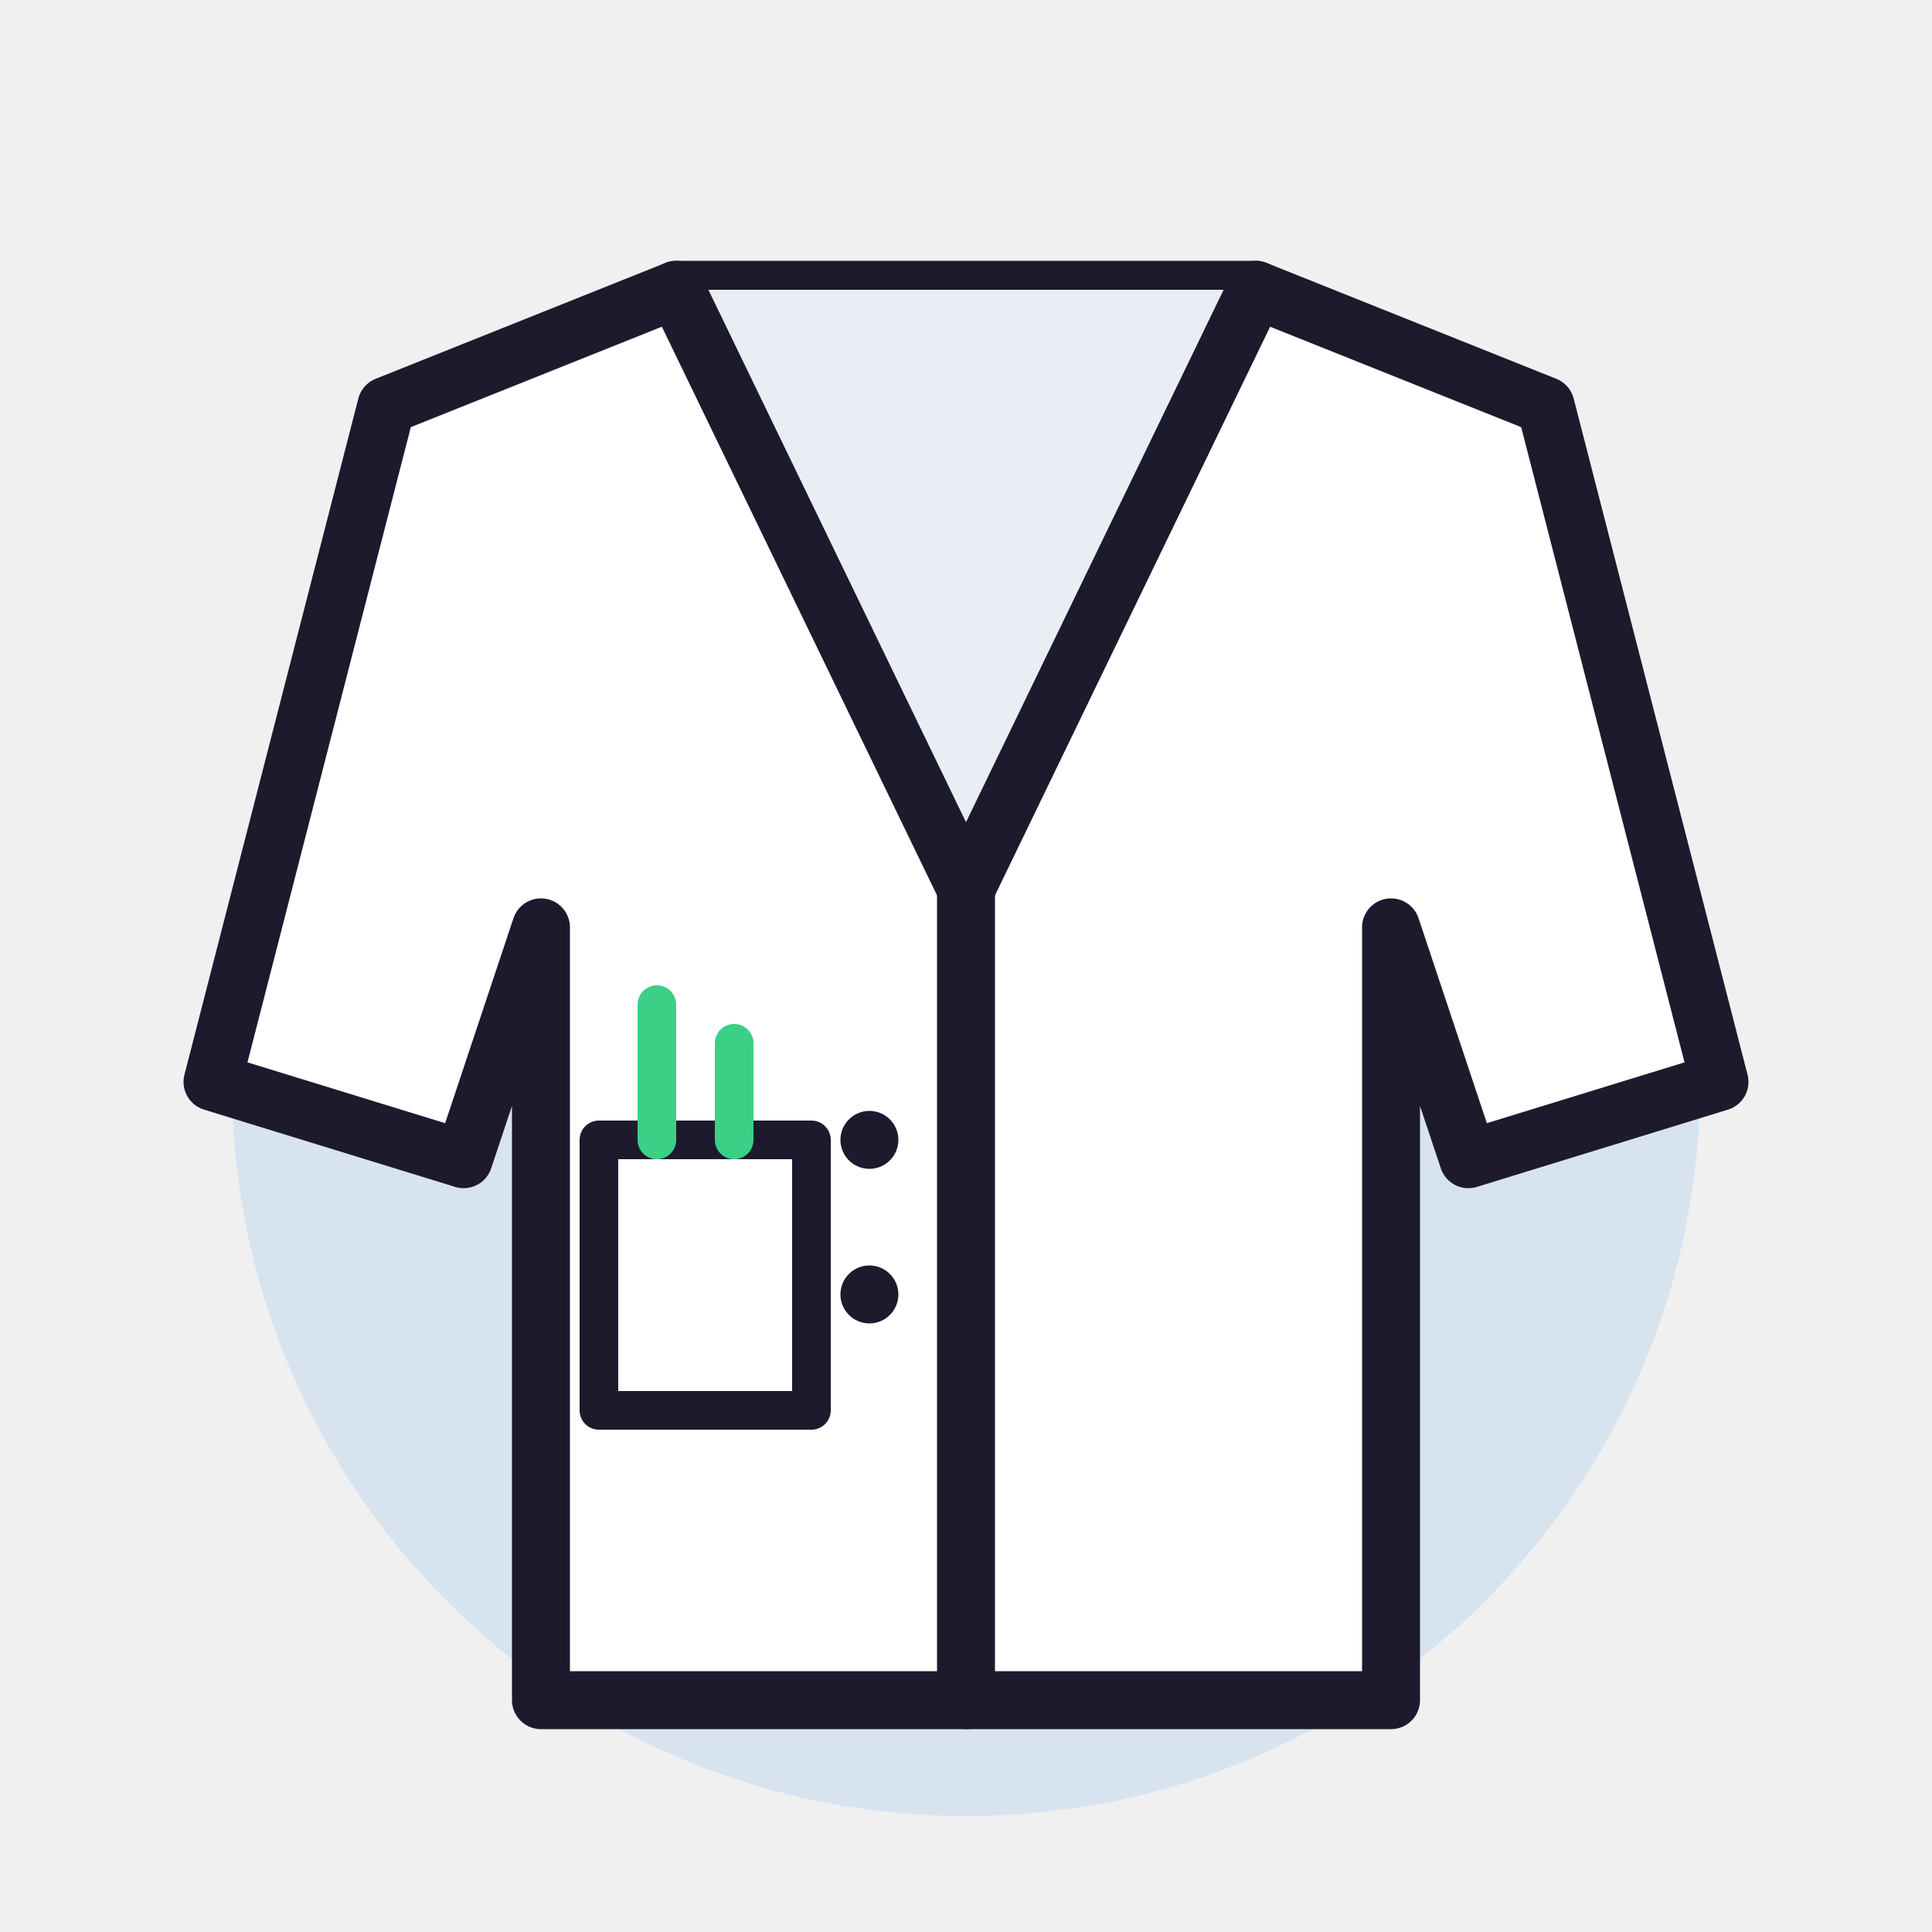
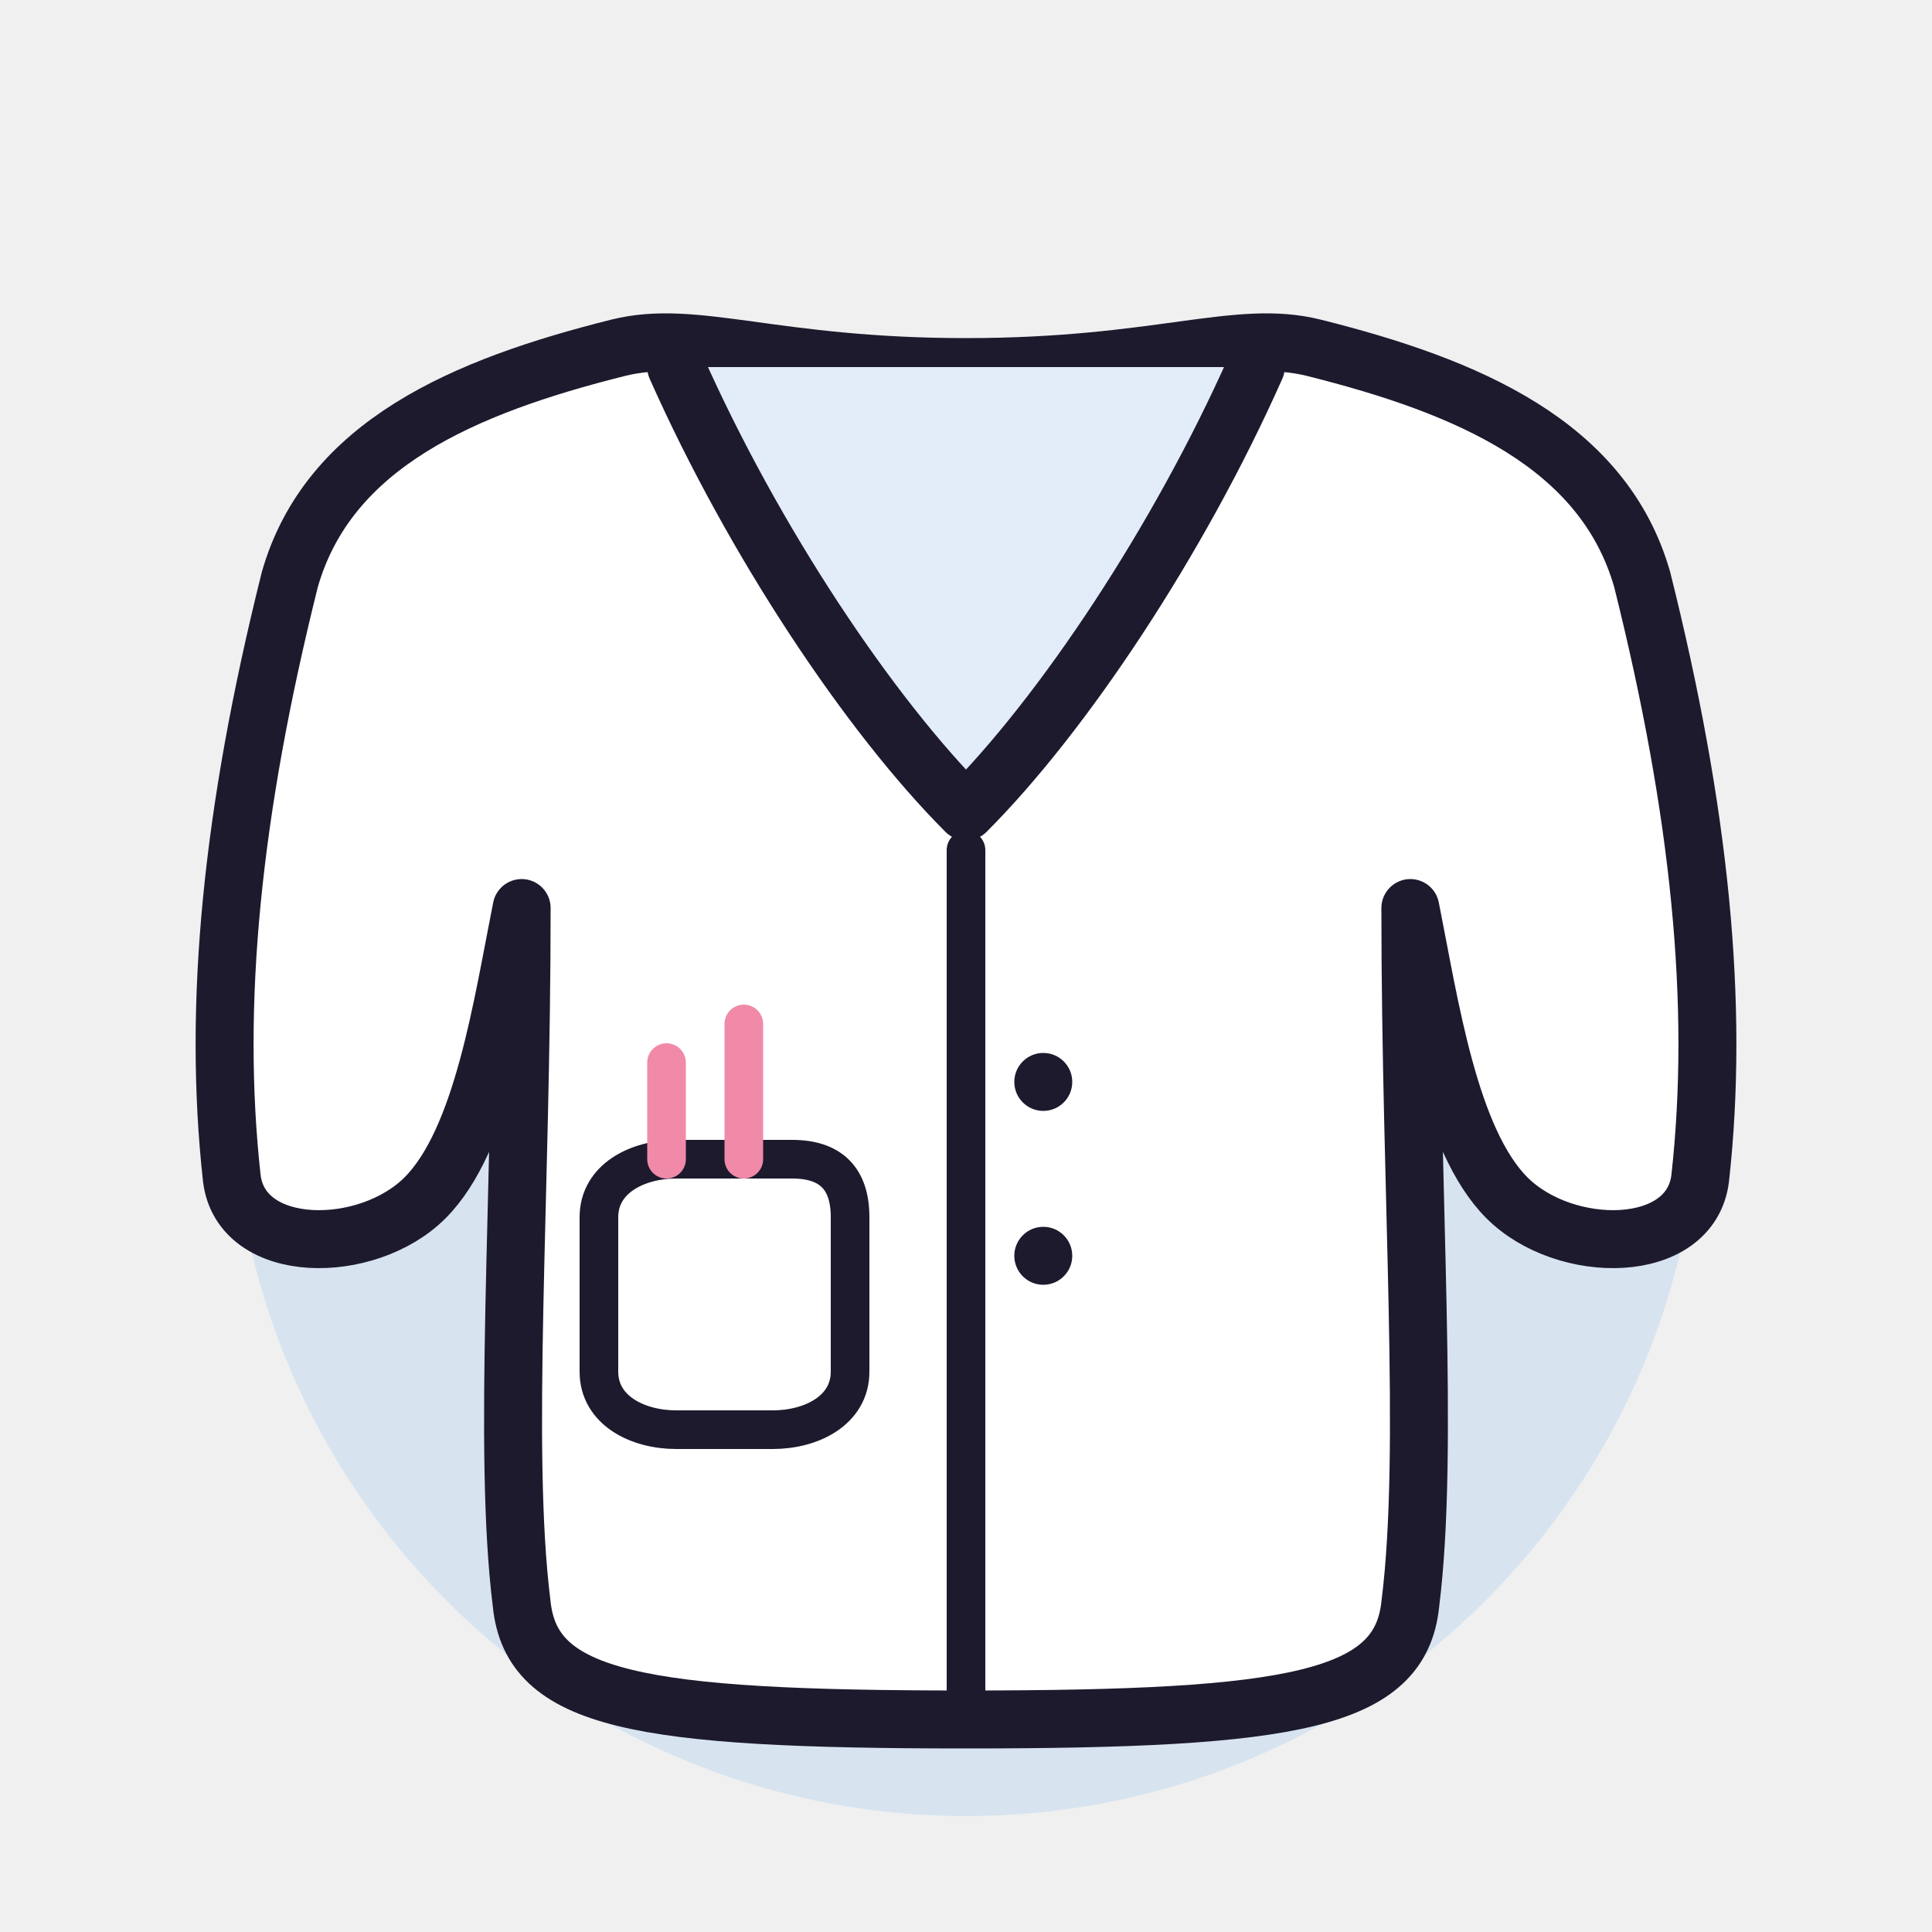
<svg xmlns="http://www.w3.org/2000/svg" viewBox="0 0 200 200">
  <circle cx="100" cy="112" r="76" fill="#9ec9f0" opacity=".3" />
  <g stroke="#1d1a2e" stroke-width="6" stroke-linejoin="round" stroke-linecap="round">
-     <path d="M70 30 L40 42 L22 112 L48 120 L56 96 V176 H144 V96 L152 120 L178 112 L160 42 L130 30 Z" fill="#fff" />
-     <path d="M70 30 L100 92 L130 30" fill="#e9eef5" />
-     <path d="M100 92 V176" fill="none" />
-     <path d="M62 118 H84 V146 H62 Z" fill="#fff" stroke-width="4" />
-     <path d="M68 118 V104 M76 118 V108" fill="none" stroke="#3ccf86" stroke-width="4" />
-     <circle cx="90" cy="118" r="3" fill="#1d1a2e" stroke="none" />
-     <circle cx="90" cy="134" r="3" fill="#1d1a2e" stroke="none" />
+     <path d="M64 36 C48 40 34 46 30 60 C24 84 22 104 24 122 C25 130 38 130 44 124 C50 118 52 104 54 94 C54 124 52 150 54 166 C55 176 66 178 100 178 C134 178 145 176 146 166 C148 150 146 124 146 94 C148 104 150 118 156 124 C162 130 175 130 176 122 C178 104 176 84 170 60 C166 46 152 40 136 36 C128 34 120 38 100 38 C80 38 72 34 64 36 Z" fill="#fff" />
+     <path d="M70 38 C78 56 90 74 100 84 C110 74 122 56 130 38" fill="#e3edfa" />
+     <path d="M100 88 V176" fill="none" stroke-width="4" />
+     <path d="M62 126 C62 122 66 120 70 120 H82 C86 120 88 122 88 126 V142 C88 146 84 148 80 148 H70 C66 148 62 146 62 142 Z" fill="#fff" stroke-width="4" />
+     <path d="M69 120 V110 M77 120 V106" fill="none" stroke="#f08aa8" stroke-width="4" />
+     <circle cx="108" cy="112" r="3" fill="#1d1a2e" stroke="none" />
+     <circle cx="108" cy="130" r="3" fill="#1d1a2e" stroke="none" />
  </g>
</svg>
